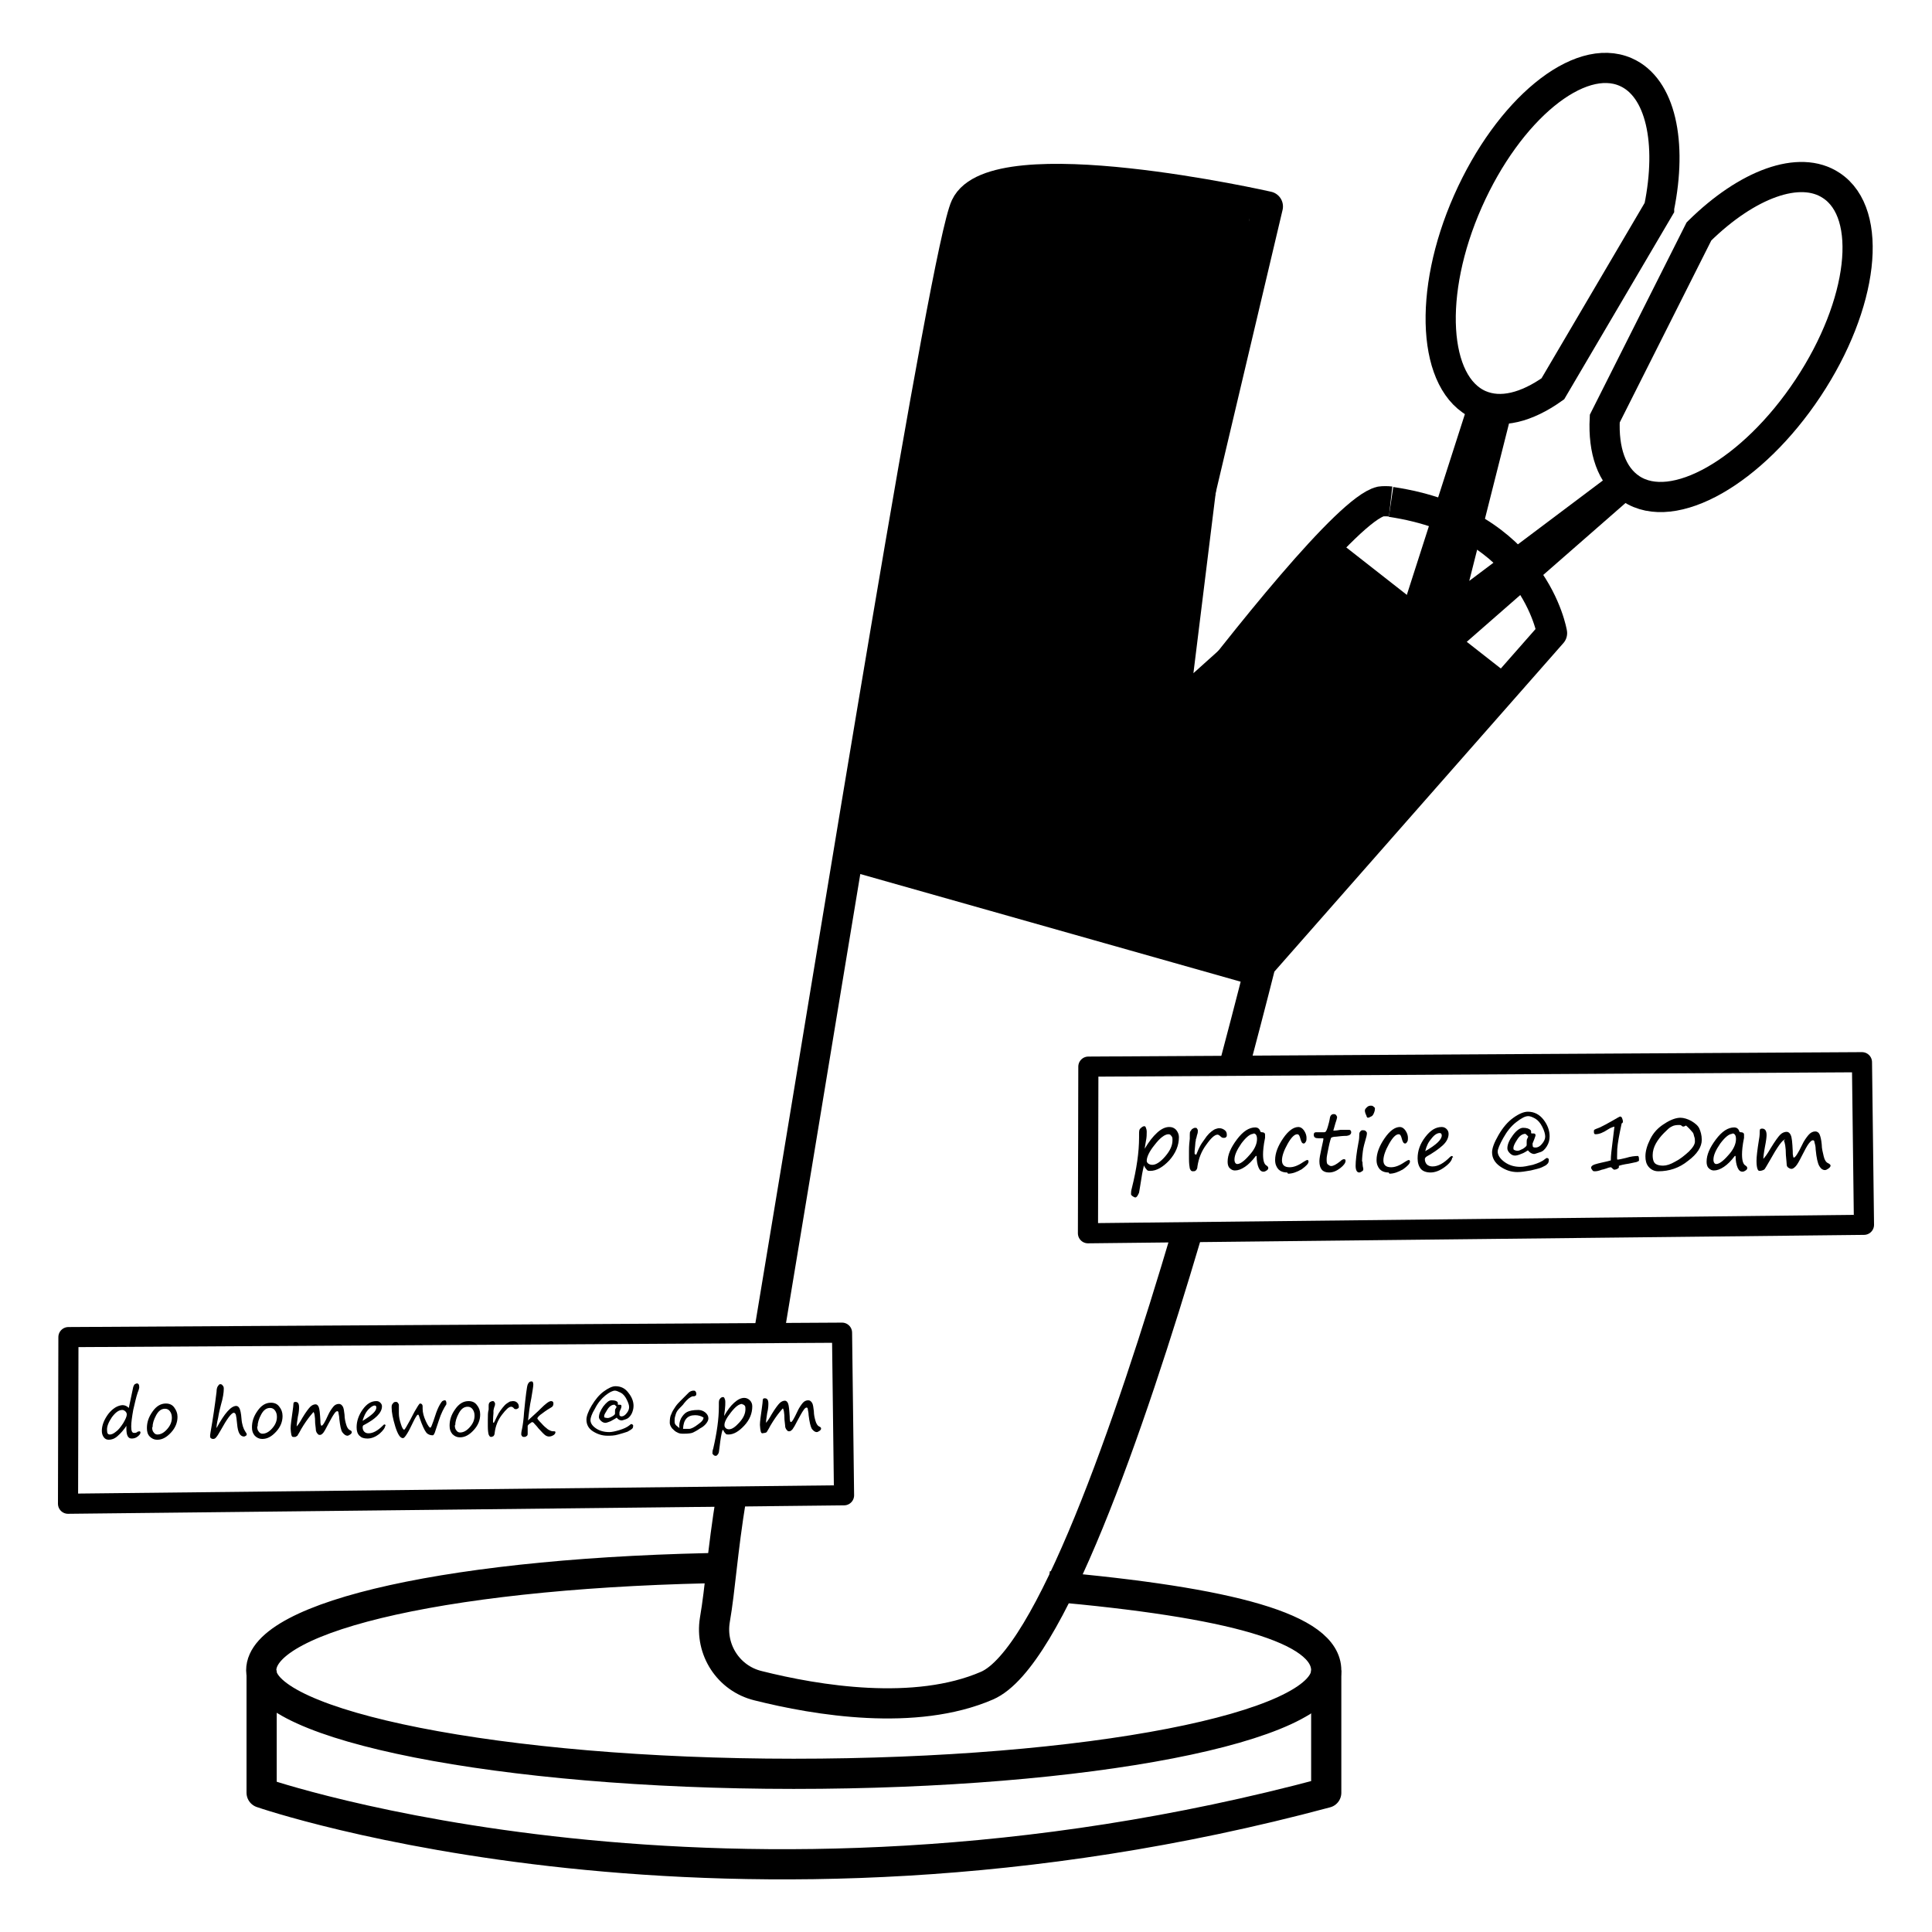
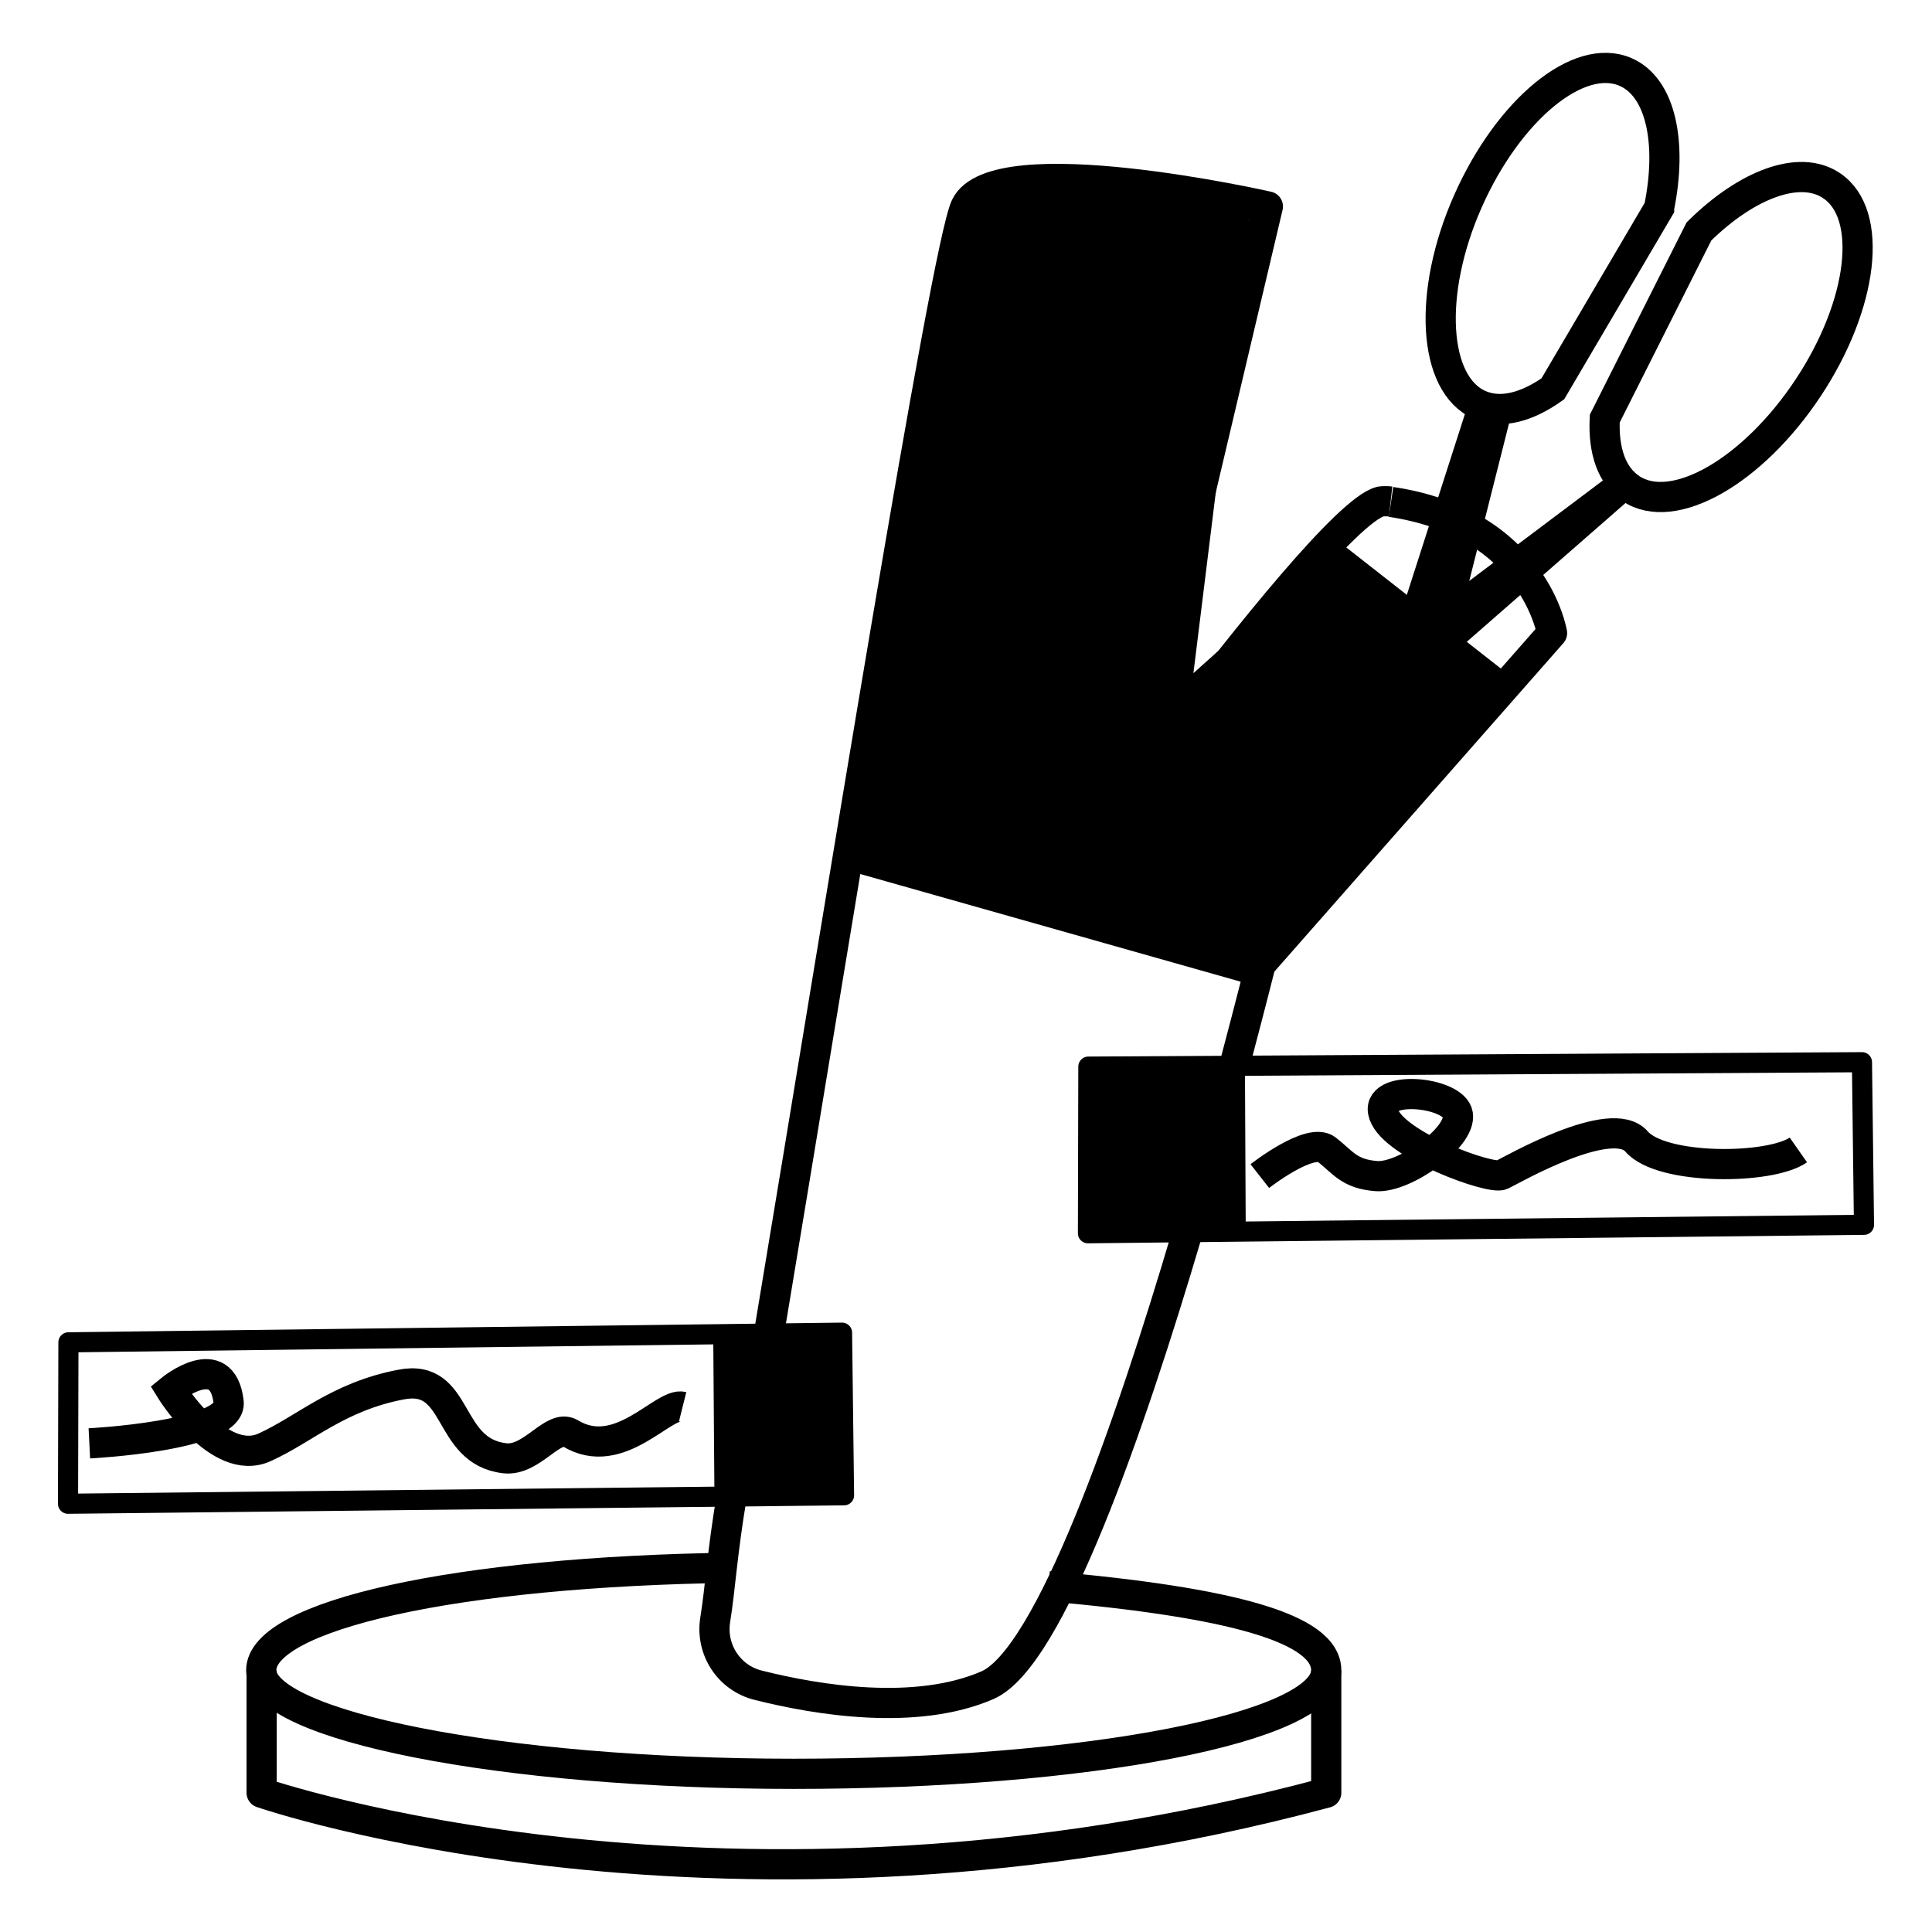
<svg xmlns="http://www.w3.org/2000/svg" id="Layer_1" data-name="Layer 1" viewBox="0 0 48 48">
  <defs>
    <style>
      .cls-1, .cls-2, .cls-3, .cls-4, .cls-5 {
        stroke: #000;
      }

      .cls-1, .cls-2, .cls-4 {
        fill: none;
      }

      .cls-1, .cls-2, .cls-5 {
        stroke-width: .75px;
      }

      .cls-1, .cls-4 {
        stroke-linejoin: round;
      }

      .cls-2, .cls-3, .cls-5 {
        stroke-miterlimit: 10;
      }

      .cls-4 {
        stroke-width: .5px;
      }
    </style>
  </defs>
  <path class="cls-2" d="M18.22,38.95c-6.91.09-11.73,1.19-11.73,2.55s5.92,2.57,13.23,2.57,13.23-1.15,13.23-2.57c0-1.04-2.34-1.69-6.9-2.09" />
  <path class="cls-1" d="M30.69,26.39c.39-1.47.63-2.43.63-2.43l7.24-8.23s-.44-2.73-4-3.26" />
-   <path class="cls-1" d="M18.17,37.18c-.23,1.41-.27,2.26-.41,3.07-.12.74.34,1.45,1.07,1.63,1.47.37,3.91.77,5.69,0,1.55-.67,3.54-6.41,4.96-11.21" />
+   <path class="cls-1" d="M29.49,30.66c-1.42,4.8-3.41,10.54-4.96,11.21-1.78.77-4.22.37-5.69,0-.73-.18-1.19-.89-1.07-1.63.13-.81.17-1.65.41-3.07" />
  <path class="cls-1" d="M34.55,12.46c-.09-.01-.18-.01-.25,0-.8.19-3.41,3.48-4.99,5.56-.28.37-.88.09-.77-.37l2.96-12.52s-6.79-1.54-7.51,0c-.5,1.06-3.15,17.6-4.88,27.97" />
  <polygon class="cls-3" points="24.44 5.19 30.55 5.37 28.99 17.99 33.3 14.12 36.67 16.76 31 23.92 21.39 21.2 24.44 5.19" />
  <path class="cls-1" d="M32.95,41.5v3.04c-14.91,4-26.45,0-26.45,0v-3.04" />
-   <g>
-     <path d="M28.42,28.96c-.03.12-.06.28-.09.49l-.03.18s-.02.05-.04.08-.04.04-.05.04c-.02,0-.04-.01-.07-.03-.03-.02-.04-.04-.04-.05,0-.04,0-.08.02-.15.12-.48.18-.9.18-1.26v-.08c0-.07,0-.12.04-.15.03-.03.06-.05.09-.05.02,0,.03.01.04.04.01.02.02.06.02.1,0,.06,0,.14-.02.23-.02.11-.03.18-.03.19.1-.17.2-.3.31-.4s.21-.14.3-.14c.07,0,.12.02.17.07.04.05.07.11.07.18,0,.21-.08.4-.24.58-.16.17-.32.26-.47.26-.04,0-.07,0-.09-.03s-.05-.05-.07-.11ZM29.03,28.18c-.09,0-.21.09-.34.26-.14.17-.2.31-.2.4,0,.02.01.05.04.07.03.02.06.03.1.03.09,0,.2-.07.32-.21.12-.14.18-.27.18-.4,0-.05,0-.08-.03-.11-.02-.03-.04-.04-.07-.04Z" />
-     <path d="M29.72,28.69s.01-.03.02-.05c.04-.1.08-.18.12-.24s.08-.11.12-.17c.04-.05.08-.09.12-.12s.07-.05.1-.06c.03-.01.06-.02.09-.02.06,0,.1.02.14.05.04.03.05.07.05.12,0,.02,0,.04-.02.05-.01.02-.03.02-.06.02-.03,0-.05-.01-.08-.04-.02-.02-.05-.04-.07-.04-.07,0-.16.08-.28.25-.12.16-.19.34-.22.54,0,.05-.02.08-.04.1-.02.02-.04.02-.08.02-.03,0-.05-.02-.07-.07-.01-.05-.02-.13-.02-.24,0-.03,0-.1,0-.2,0-.12.01-.22.02-.3,0-.01,0-.04,0-.09,0-.05,0-.08.02-.1s.02-.04.04-.05.04-.03.07-.03.04,0,.05.02c.01.01.02.03.02.05,0,.03,0,.06-.02.11-.01.05-.02.09-.03.11,0,.02,0,.04-.01.07,0,.03-.01.1-.02.22v.04s0,.03,0,.03Z" />
-     <path d="M31.2,28.72c-.09.12-.18.21-.27.27-.09.06-.17.09-.25.09-.05,0-.09-.02-.13-.06-.04-.04-.05-.1-.05-.16,0-.17.08-.35.23-.55.15-.2.3-.3.46-.3.05,0,.1.03.12.09,0,.02.02.03.04.03.05,0,.08.02.08.06,0,.02,0,.05,0,.08-.04.19-.05.33-.05.41,0,.16.03.25.09.28.03.02.04.04.04.06,0,.02-.01.04-.04.06-.03.02-.05.03-.08.03-.05,0-.09-.03-.12-.1-.03-.07-.05-.17-.05-.29ZM31.14,28.17c-.08,0-.18.08-.3.24-.11.16-.17.29-.17.4,0,.07.03.11.07.11.07,0,.17-.07.3-.22.13-.14.19-.28.19-.4,0-.09-.03-.14-.09-.14Z" />
-     <path d="M31.98,29.13c-.1,0-.17-.03-.22-.08-.05-.06-.08-.13-.08-.23,0-.17.07-.35.2-.54.13-.19.26-.28.38-.28.05,0,.1.03.14.09.04.06.06.12.06.18,0,.04,0,.07-.02.1s-.03.04-.05.04c-.04,0-.06-.04-.08-.11-.02-.08-.04-.12-.08-.12-.07,0-.15.08-.24.24-.09.16-.14.3-.14.41s.06.17.19.17c.1,0,.21-.04.34-.13.05-.03.08-.05.1-.05s.03.01.03.04c0,.05-.06.11-.17.19-.12.07-.23.11-.34.11Z" />
-     <path d="M33.12,28.09c.07,0,.13-.01.19-.02.06,0,.11,0,.15,0,.05,0,.08,0,.09.01s.02.03.02.05c0,.05-.04.08-.11.09-.09,0-.18.01-.26.02-.08,0-.12.02-.13.03,0,0-.03.08-.06.23-.03.15-.05.24-.05.29,0,.07,0,.12.03.14s.05.04.08.04c.06,0,.13-.04.23-.12.04-.04.07-.05.09-.05.03,0,.04.01.04.04,0,.05-.04.11-.13.18-.09.07-.18.11-.28.11-.16,0-.24-.09-.24-.28,0-.07.02-.17.05-.31.03-.14.05-.22.05-.25,0,0,0-.01-.02-.01h-.1c-.08,0-.12-.02-.12-.09,0-.04.02-.06.06-.06h.2s.03,0,.04-.02c.01-.01.03-.05.05-.12.02-.07.04-.14.05-.21s.05-.1.09-.1c.03,0,.05,0,.07.03s.02.04.02.05c0,0-.01.06-.04.14l-.06.21Z" />
-     <path d="M33.85,28.86s0,.11.02.17c0,.01,0,.02,0,.03,0,.01-.01.03-.03.04s-.04.03-.07.03c-.06,0-.09-.06-.09-.17s.02-.31.07-.57c.02-.09.02-.15.02-.17,0-.04,0-.08.02-.1.02-.03.04-.04.06-.04.03,0,.06,0,.08.02.02.02.03.03.03.05s0,.04-.01.08c-.05.17-.08.29-.09.37s-.02.16-.02.26ZM33.98,27.77s-.02-.01-.03-.04c0,0,0-.02-.01-.03-.02-.04-.03-.08-.03-.11,0-.03.02-.05.05-.08.03-.03.06-.04.1-.04.02,0,.04,0,.06.02s.04.03.04.04c0,.02,0,.06-.02.11-.02.05-.04.09-.08.1-.03.02-.06.03-.08.03Z" />
-     <path d="M34.5,29.13c-.1,0-.17-.03-.22-.08-.05-.06-.08-.13-.08-.23,0-.17.07-.35.2-.54.13-.19.26-.28.38-.28.05,0,.1.03.14.09.04.06.06.12.06.18,0,.04,0,.07-.02.1s-.03.04-.05.04c-.04,0-.06-.04-.08-.11-.02-.08-.04-.12-.08-.12-.07,0-.15.08-.24.24-.09.16-.14.3-.14.41s.06.17.19.17c.1,0,.21-.04.34-.13.05-.03.08-.05.1-.05s.03.01.03.04c0,.05-.06.11-.17.19-.12.07-.23.11-.34.11Z" />
-     <path d="M36.08,28.75c0,.07-.06.15-.18.24s-.24.14-.36.14c-.1,0-.19-.03-.24-.09s-.08-.15-.08-.26c0-.19.06-.36.19-.53.13-.17.26-.25.41-.25.05,0,.09.02.12.05.03.03.05.07.05.12,0,.1-.05.2-.15.29-.1.09-.23.18-.39.27-.03.02-.05.04-.05.07,0,.05.02.1.05.13.03.03.08.05.14.05.14,0,.28-.08.43-.23.02-.02.04-.03.05-.03.02,0,.03.02.03.05ZM35.41,28.6c.28-.16.41-.29.41-.39,0-.04-.02-.06-.05-.06-.06,0-.13.04-.2.13-.08.09-.13.19-.16.32Z" />
-     <path d="M37.96,28.58s-.1.07-.17.09c-.07.03-.12.04-.15.04-.05,0-.09-.02-.13-.06-.04-.04-.06-.08-.06-.12,0-.1.05-.21.14-.33.09-.12.18-.18.25-.18.09,0,.15.02.19.06,0,0,.01.02.01.03,0,0,0,.02,0,.03s0,.02.02.02c0,0,.01,0,.02,0s.02,0,.02,0c.04,0,.05.02.05.05,0,0-.01.04-.03.09-.02.05-.03.08-.04.1s0,.04,0,.07.02.04.07.04c.06,0,.11-.03.16-.09.05-.06.08-.12.08-.18s-.02-.14-.07-.24c-.05-.1-.11-.17-.18-.21-.07-.04-.13-.06-.17-.06-.08,0-.17.05-.3.15s-.23.23-.32.39c-.09.16-.14.28-.14.34,0,.09.06.18.17.26.11.08.24.12.39.12.08,0,.18-.02.31-.05.13-.04.23-.08.3-.14.03-.02.04-.03.05-.03,0,0,.02,0,.03.01.01,0,.02.02.02.03,0,.05-.01.09-.04.11-.02.03-.07.05-.13.08s-.16.05-.28.08c-.12.02-.23.04-.33.04-.16,0-.3-.05-.43-.14s-.2-.21-.2-.35c0-.1.05-.24.16-.43s.23-.33.37-.43.26-.15.36-.15c.16,0,.29.07.39.2.1.13.15.27.15.41,0,.09-.02.17-.07.25-.05.08-.1.13-.18.15-.07.02-.11.04-.13.04-.06,0-.11-.03-.16-.09ZM37.9,28.17c-.08,0-.15.05-.21.15-.06.09-.09.16-.09.2,0,.03,0,.04.02.05s.04.02.09.02c.03,0,.07-.02.13-.05.06-.04.09-.07.09-.09,0,0,0-.03,0-.08,0-.03,0-.06.02-.09.01-.03.02-.04.02-.04,0,0-.02-.03-.06-.06Z" />
-     <path d="M40.22,28.95v.06s-.04.05-.12.05c0,0-.02-.01-.04-.03-.02-.02-.03-.03-.04-.03,0,0-.04,0-.11.03-.06.02-.1.03-.11.03-.08.03-.13.04-.17.04s-.05,0-.07-.03-.03-.04-.03-.06c0-.03.03-.06.09-.08s.11-.03.15-.04c.14-.03.22-.05.25-.06,0-.12.02-.27.04-.43l.05-.41s-.09.02-.16.07c-.12.08-.22.12-.31.12-.03,0-.04-.02-.04-.06,0-.03,0-.04.01-.05s.06-.03.14-.06c.08-.04.18-.09.3-.16.12-.07.19-.11.2-.11.02,0,.04.01.05.04.01.03.02.05.02.08,0,.02,0,.04-.03.05-.06.28-.1.49-.11.64,0,.15-.01.23,0,.26.05,0,.12-.02.21-.04.13-.04.23-.05.31-.05.02.03.02.05.02.08s0,.04,0,.04c0,0-.03.02-.06.03-.04.01-.1.02-.19.04-.13.02-.22.04-.26.06Z" />
-     <path d="M41.2,29.1c-.1,0-.18-.04-.24-.11-.06-.07-.08-.16-.08-.26,0-.13.04-.27.12-.43.08-.16.19-.28.35-.38.15-.1.29-.15.4-.15.08,0,.18.03.27.08.1.06.17.12.2.19s.06.16.06.28c0,.17-.11.35-.34.52-.22.18-.47.26-.74.26ZM41.89,27.96s-.04.03-.07.03c0,0-.02,0-.04-.02s-.04-.02-.06-.02c-.08,0-.14.01-.19.04-.05.02-.11.08-.19.16-.08.08-.15.17-.2.26-.05.09-.08.19-.08.29,0,.12.03.19.08.22.05.03.11.04.18.04.08,0,.18-.03.3-.1.12-.06.23-.15.34-.25.1-.1.15-.18.15-.25,0-.04,0-.08-.02-.13-.01-.05-.02-.08-.04-.1s-.04-.05-.08-.09-.07-.07-.09-.08Z" />
-     <path d="M43.1,28.72c-.09.12-.18.21-.27.27-.09.06-.17.09-.25.09-.05,0-.09-.02-.13-.06-.04-.04-.05-.1-.05-.16,0-.17.08-.35.23-.55.15-.2.3-.3.46-.3.05,0,.1.03.12.09,0,.02.02.03.04.03.05,0,.08.02.08.06,0,.02,0,.05,0,.08-.04.19-.05.33-.05.41,0,.16.03.25.09.28.03.02.04.04.04.06,0,.02-.01.04-.04.06-.03.02-.05.03-.08.03-.05,0-.09-.03-.12-.1-.03-.07-.05-.17-.05-.29ZM43.04,28.17c-.08,0-.18.08-.3.24-.11.16-.17.29-.17.4,0,.07.03.11.07.11.07,0,.17-.07.3-.22.13-.14.19-.28.19-.4,0-.09-.03-.14-.09-.14Z" />
-     <path d="M44.35,28.31c-.06,0-.19.18-.39.54-.07.12-.11.19-.12.2-.01.01-.03.02-.06.03s-.05.01-.07.01c-.04,0-.07-.08-.07-.25,0-.1.02-.27.06-.52.02-.1.02-.17.02-.22s.02-.06.06-.06c.07,0,.11.05.11.16,0,.05-.01.14-.04.29-.03.16-.04.26-.04.3.04-.04.1-.12.18-.26.11-.18.19-.29.24-.34.05-.05.11-.07.16-.07.04,0,.08.03.1.08.03.06.04.19.05.4,0,.05,0,.09.01.12,0,.03.01.04.02.04.03,0,.1-.1.2-.31.05-.11.11-.19.16-.25.05-.06.11-.09.17-.09.05,0,.09.03.11.08.02.05.04.13.05.24,0,.11.03.21.05.3s.06.15.11.17c.04.02.06.04.06.06s-.02.05-.05.07c-.03.02-.06.04-.09.04-.05,0-.1-.03-.14-.1s-.07-.2-.09-.41c0-.08-.02-.15-.03-.18,0-.04-.02-.05-.04-.05-.03,0-.06.03-.1.08-.04.05-.1.16-.18.32-.06.12-.11.21-.15.25s-.07.06-.1.06c-.03,0-.05-.01-.08-.03s-.04-.05-.04-.08-.01-.11-.02-.23c0-.21-.03-.33-.05-.36Z" />
-   </g>
  <polygon class="cls-4" points="27.04 26.5 27.03 30.64 46.31 30.43 46.26 26.39 27.04 26.5" />
-   <polygon class="cls-4" points="1.7 33.22 1.69 37.36 20.97 37.15 20.92 33.11 1.7 33.22" />
-   <g>
-     <path d="M3.15,35.41c-.07.11-.15.2-.23.27s-.15.09-.22.09c-.05,0-.09-.02-.12-.06-.03-.04-.05-.09-.05-.16,0-.13.05-.27.16-.42.11-.14.23-.21.35-.22.06,0,.11.02.16.07l.11-.52s.02-.06.04-.07c.02-.01.04-.02.05-.02.04,0,.06.03.06.1,0,.01-.01.06-.04.13-.04.12-.07.26-.11.43-.03.17-.05.31-.05.41,0,.11.02.16.07.16.03,0,.06,0,.09-.03.01,0,.03-.01.04-.01.02,0,.03.01.03.03,0,.03-.02.06-.07.1-.05.04-.1.05-.15.05-.09,0-.13-.08-.13-.25,0-.03,0-.06,0-.09ZM3.04,35.03c-.09,0-.17.06-.26.18-.08.12-.13.23-.12.33,0,.07.02.1.07.1.04,0,.09-.02.15-.07.06-.04.12-.12.18-.21.06-.1.09-.17.09-.22,0-.02-.01-.05-.03-.07-.02-.02-.05-.04-.08-.04Z" />
-     <path d="M3.9,35.77c-.07,0-.13-.03-.18-.08-.05-.05-.07-.12-.07-.21,0-.14.04-.27.14-.41.09-.13.2-.2.33-.2.09,0,.16.03.21.1.05.07.08.14.08.23,0,.14-.05.27-.16.39-.11.12-.22.18-.34.18ZM3.78,35.46c0,.05.01.1.04.13.02.03.05.05.09.05.08,0,.16-.04.24-.13.08-.09.12-.18.12-.29,0-.07-.02-.12-.05-.16-.03-.04-.07-.06-.12-.06-.09,0-.16.05-.22.16s-.09.21-.09.3Z" />
-     <path d="M5.38,35.48c.2-.37.36-.55.49-.55.03,0,.06.02.08.06.02.04.04.12.05.26.01.14.05.25.09.31.02.03.04.06.04.07,0,.01,0,.03-.02.04s-.03.02-.05.02c-.04,0-.08-.02-.11-.07-.03-.05-.05-.13-.06-.25-.01-.11-.02-.18-.03-.22-.01-.03-.03-.05-.05-.05-.06,0-.17.15-.33.44-.05.09-.09.15-.11.17-.02.03-.05.04-.07.04-.02,0-.04,0-.06-.02-.02-.01-.02-.03-.02-.05,0-.01,0-.04.01-.09.06-.34.11-.68.15-1.01,0-.08.02-.13.04-.15.02-.03.03-.04.05-.04.02,0,.04,0,.06.03.02.02.03.04.03.08,0,.1-.02.23-.07.4-.02.08-.05.19-.07.32-.03.13-.04.21-.04.24,0,0,0,0,0,0h0Z" />
-     <path d="M6.51,35.75c-.07,0-.13-.03-.18-.08-.05-.06-.07-.12-.07-.21,0-.14.04-.27.14-.41.09-.13.2-.2.33-.2.09,0,.16.03.21.1.05.06.08.14.08.23,0,.14-.05.27-.16.39-.11.12-.22.18-.34.18ZM6.39,35.44c0,.05.01.1.04.13.02.03.05.05.09.05.08,0,.16-.04.24-.13.08-.09.12-.18.12-.29,0-.07-.02-.12-.05-.16-.03-.04-.07-.06-.12-.06-.09,0-.16.05-.22.16-.06.11-.09.21-.09.3Z" />
-     <path d="M7.8,35.07s-.15.15-.32.44c-.05.1-.09.15-.09.16,0,0-.03.02-.05.03-.02,0-.04,0-.06,0-.04,0-.05-.07-.06-.21,0-.08.02-.22.05-.43.01-.08.02-.14.02-.18,0-.04.02-.05.05-.05.06,0,.09.04.09.13,0,.04,0,.12-.03.24-.02.13-.03.21-.03.24.03-.03.08-.1.14-.21.09-.15.16-.24.2-.28.04-.04.09-.06.13-.06.03,0,.06.02.08.07.02.05.03.16.04.33,0,.04,0,.08.01.1,0,.02.01.03.02.03.03,0,.08-.08.16-.26.04-.09.09-.16.13-.21s.09-.07.14-.07c.04,0,.07.02.1.07.02.04.03.11.04.2,0,.09.02.17.04.24.02.07.05.12.09.14.03.01.05.03.05.05s-.01.04-.04.06c-.03.02-.05.03-.07.03-.04,0-.08-.03-.12-.08s-.06-.17-.08-.34c0-.07-.02-.12-.02-.15,0-.03-.02-.04-.03-.04-.02,0-.05.02-.08.07-.03.04-.08.13-.15.26-.05.1-.09.17-.12.21-.03.03-.05.05-.08.05-.02,0-.04,0-.06-.03-.02-.02-.03-.04-.04-.07,0-.03-.01-.09-.02-.19,0-.17-.02-.27-.05-.29Z" />
-     <path d="M9.57,35.42c0,.05-.05.12-.14.2-.1.08-.2.12-.3.12-.09,0-.15-.02-.2-.07-.05-.05-.07-.12-.07-.21,0-.15.05-.3.15-.44.1-.14.21-.21.34-.21.04,0,.07.01.1.04.03.03.04.06.04.09,0,.08-.04.16-.12.24-.08.08-.19.15-.32.22-.03.01-.04.03-.04.06,0,.04.01.08.04.11.03.03.06.04.11.04.11,0,.23-.07.35-.19.02-.02.03-.03.04-.03.02,0,.03.01.03.04ZM9.01,35.3c.23-.14.34-.24.34-.33,0-.03-.01-.05-.04-.05-.05,0-.1.04-.17.11-.06.07-.1.16-.13.26Z" />
-     <path d="M10.37,35.15s-.05.06-.11.19c-.05.1-.09.19-.14.27s-.08.12-.11.12c-.07,0-.13-.1-.19-.29-.06-.2-.09-.35-.09-.47,0-.04,0-.07.03-.1.02-.03.04-.04.07-.04,0,0,.01,0,.02,0,0,0,.02,0,.04.03s.02.03.02.05h0s0,.04,0,.08c0,.03,0,.08,0,.13,0,.08.02.17.05.26.03.1.06.14.08.14.02,0,.06-.08.15-.24.05-.1.09-.17.11-.21l.03-.05c.04-.07.07-.12.1-.15.05,0,.07.03.07.07,0,.01,0,.02,0,.03,0,0,0,.02,0,.03,0,.1.03.2.08.31s.09.16.11.16c.02,0,.04-.06.08-.17.05-.16.09-.27.13-.35.04-.08.07-.12.09-.14.02-.01.04-.02.06-.02.01,0,.02,0,.03.02,0,.01.01.02.01.04,0,.02,0,.03,0,.04-.06.09-.13.22-.19.41-.05.16-.09.26-.1.3-.02.04-.03.06-.05.06-.06,0-.12-.02-.16-.07-.04-.05-.1-.17-.17-.38,0-.02-.02-.04-.02-.06Z" />
-     <path d="M11.42,35.71c-.07,0-.13-.03-.18-.08-.05-.06-.07-.12-.07-.21,0-.14.04-.27.14-.41.09-.13.2-.2.33-.2.09,0,.16.03.21.1.05.06.08.14.08.23,0,.14-.05.27-.16.39-.11.12-.22.18-.34.18ZM11.3,35.41c0,.05.01.1.04.13.02.03.05.05.09.05.08,0,.16-.04.24-.13.08-.09.12-.18.12-.29,0-.07-.02-.12-.05-.16-.03-.04-.07-.06-.12-.06-.09,0-.16.05-.22.16-.06.11-.09.21-.09.3Z" />
-     <path d="M12.27,35.35s.01-.02.02-.04c.04-.08.07-.15.1-.2.03-.05.06-.09.1-.14s.07-.08.1-.1c.03-.02.06-.04.08-.05.02,0,.05-.01.07-.01.05,0,.08.01.11.04s.04.06.04.1c0,.02,0,.03-.02.04-.01.01-.03.02-.05.02s-.04,0-.06-.03c-.02-.02-.04-.03-.06-.03-.06,0-.13.07-.23.2-.1.13-.16.28-.18.45,0,.04-.02.07-.03.08-.02.01-.04.02-.06.02-.03,0-.04-.02-.06-.06-.01-.04-.02-.1-.02-.2,0-.03,0-.08,0-.17,0-.1,0-.18.02-.25,0,0,0-.03,0-.07,0-.04,0-.07.01-.08,0-.02.02-.03.03-.04.02-.01.04-.02.06-.02.02,0,.03,0,.04.02.01.01.02.03.02.04,0,.02,0,.05-.02.09-.01.04-.02.07-.02.09,0,.02,0,.04,0,.06,0,.02-.01.08-.01.18v.03s0,.02,0,.02Z" />
-     <path d="M13.12,35.29s.05-.05.14-.13c.08-.07.14-.13.17-.16.12-.12.21-.19.26-.19.04,0,.06.02.06.06,0,.05-.02.08-.06.1-.05.03-.12.07-.21.14-.09.06-.13.11-.13.13,0,.01.03.05.1.12.06.07.12.12.16.15.05.03.09.05.13.05h.03s.03,0,.03.02c0,.02-.01.05-.04.07-.03.02-.07.04-.12.04-.03,0-.06-.01-.09-.03-.03-.02-.09-.08-.17-.17-.06-.08-.11-.12-.12-.14-.02-.01-.03-.02-.04-.02,0,0-.02.01-.06.04s-.05.05-.05.06c0,.01,0,.07,0,.16v.04s0,.04-.03.05c-.02.02-.04.02-.06.02-.02,0-.04,0-.05-.02-.01-.01-.02-.03-.02-.04,0-.02,0-.06.02-.14.02-.1.04-.24.05-.41.04-.41.07-.64.09-.69.02-.05.05-.08.09-.08.01,0,.03,0,.04.02,0,.01.01.03.01.06,0,.04-.02.16-.05.34-.04.18-.06.37-.08.54Z" />
-     <path d="M15.31,35.23s-.08.05-.14.08c-.05.02-.1.04-.13.04-.04,0-.08-.02-.11-.05-.03-.03-.05-.06-.05-.09,0-.08.04-.17.11-.27.08-.1.14-.15.2-.15.07,0,.12.01.15.04,0,0,.01.01.01.03,0,0,0,.02,0,.03,0,0,0,.01.01.01,0,0,.01,0,.02,0,0,0,.01,0,.02,0,.03,0,.04.01.04.04,0,0,0,.03-.02.07-.02.04-.03.07-.03.08,0,.01,0,.03,0,.06,0,.02.02.04.05.04.05,0,.09-.03.13-.08.04-.05.06-.1.06-.15s-.02-.11-.06-.19c-.04-.08-.09-.14-.15-.17-.06-.03-.11-.05-.14-.05-.06,0-.14.04-.24.12-.1.08-.19.19-.26.33-.08.13-.11.23-.11.28,0,.08.05.15.14.21.09.06.2.09.33.09.06,0,.15-.02.25-.05.1-.03.19-.07.25-.12.02-.02.04-.03.04-.03,0,0,.02,0,.03.01s.02.01.02.02c0,.04,0,.07-.03.09-.02.02-.06.04-.11.07-.05.02-.13.04-.23.07s-.19.03-.27.03c-.13,0-.25-.04-.36-.11-.11-.07-.16-.17-.16-.29,0-.08.04-.2.13-.35.09-.15.19-.27.3-.35.11-.08.21-.13.29-.13.13,0,.24.05.32.16.09.11.13.22.13.33,0,.07-.02.14-.05.2-.04.07-.08.11-.14.13-.06.02-.09.03-.1.03-.05,0-.09-.02-.13-.07ZM15.26,34.9c-.06,0-.12.04-.17.12-.05.08-.08.13-.08.16,0,.02,0,.04.02.04.01,0,.03.01.07.01.02,0,.06-.01.11-.04.05-.03.07-.05.07-.07,0,0,0-.03,0-.06,0-.02,0-.05.02-.07.01-.02.02-.04.02-.04,0,0-.02-.02-.05-.05Z" />
-     <path d="M17.25,34.69s-.03,0-.04,0c-.07.02-.14.08-.22.18-.01.02-.04.05-.07.08-.04.04-.07.07-.09.1-.02.03-.04.07-.05.12-.02.05-.02.1-.02.14,0,.03,0,.05.02.08.01.02.05.05.1.09-.01-.08,0-.16.04-.24.04-.07.09-.13.15-.16.06-.03.15-.05.28-.05.06,0,.12.02.17.06.05.04.08.09.08.15,0,.04-.02.08-.05.12-.03.04-.08.09-.16.13-.07.05-.13.08-.17.1-.04.02-.12.03-.23.03-.06,0-.11,0-.16-.03-.05-.02-.09-.06-.13-.1-.04-.05-.06-.1-.06-.14,0-.09.01-.17.04-.22.02-.06.06-.12.1-.18.04-.06.09-.11.13-.15.01-.01.04-.04.07-.07.06-.06.11-.11.14-.14.04-.03.08-.04.11-.04.02,0,.04,0,.05.02s.02.03.02.05c0,.04-.01.06-.03.06ZM17.48,35.22c-.06-.04-.13-.06-.21-.06-.19,0-.29.11-.3.34.02,0,.04,0,.07,0h.08c.05,0,.13-.04.22-.11.1-.07.14-.12.14-.18Z" />
-     <path d="M17.95,35.53c-.03.1-.05.23-.07.4l-.02.15s-.01.04-.03.06c-.02.02-.03.03-.04.03-.02,0-.04,0-.06-.02s-.03-.03-.03-.04c0-.03,0-.07.02-.12.09-.39.14-.74.14-1.04v-.07c0-.06,0-.1.03-.13.02-.03.05-.04.07-.04.01,0,.03,0,.04.03.01.02.02.05.02.09,0,.05,0,.11-.01.19-.01.09-.02.15-.02.16.08-.14.16-.25.25-.33.09-.08.17-.12.25-.12.05,0,.1.02.14.06.04.04.06.09.06.15,0,.17-.06.33-.2.48-.13.14-.26.22-.39.22-.03,0-.06,0-.07-.02-.02-.02-.04-.04-.06-.09ZM18.44,34.88c-.08,0-.17.07-.28.21-.11.14-.17.25-.16.33,0,.02.01.04.03.06.02.02.05.03.08.03.08,0,.16-.06.26-.17.1-.11.15-.22.15-.33,0-.04,0-.07-.02-.09-.02-.02-.04-.03-.06-.03Z" />
-     <path d="M19.46,34.98s-.15.15-.32.44c-.05.1-.09.15-.09.16,0,0-.03.02-.05.02s-.04.01-.06.01c-.04,0-.05-.07-.06-.21,0-.08.02-.22.05-.43.01-.08.02-.14.02-.18,0-.04.02-.05.05-.05.06,0,.09.04.09.13,0,.04,0,.12-.03.24-.02.13-.03.21-.03.24.03-.03.08-.1.14-.21.09-.15.16-.24.2-.28.04-.04.09-.06.13-.06.03,0,.06.02.08.07s.03.16.04.33c0,.04,0,.08.01.1,0,.02.01.03.02.03.03,0,.08-.09.16-.26.04-.09.09-.16.13-.21.04-.05.09-.07.14-.07.04,0,.07.02.1.07.02.04.03.11.04.2,0,.09.02.17.04.24.02.07.05.12.09.14.03.01.05.03.05.05s-.01.04-.04.06c-.03.02-.05.03-.07.03-.04,0-.08-.03-.12-.08-.03-.05-.06-.17-.08-.34,0-.07-.02-.12-.02-.15,0-.03-.02-.04-.03-.04-.02,0-.05.02-.08.07-.03.04-.08.13-.15.26-.05.1-.09.17-.12.21-.03.03-.05.05-.08.05-.02,0-.04,0-.06-.03-.02-.02-.03-.04-.04-.07,0-.03-.01-.09-.02-.19,0-.17-.02-.27-.05-.29Z" />
-   </g>
+   <polygon class="cls-4" points="1.7 33.35 1.69 37.36 20.97 37.15 20.92 33.11 1.7 33.35" />
  <path class="cls-2" d="M41.22,5.16c.33-1.62.04-2.99-.83-3.37-1.16-.51-2.91.93-3.92,3.21s-.87,4.55.29,5.06c.53.23,1.17.06,1.82-.4l2.64-4.49Z" />
  <path class="cls-2" d="M42.22,5.74c1.18-1.16,2.49-1.66,3.28-1.13,1.06.7.8,2.95-.58,5.03s-3.35,3.2-4.4,2.5c-.48-.32-.69-.95-.65-1.74l2.34-4.65Z" />
  <polyline class="cls-5" points="36.83 10.16 34.62 17.04 40.51 11.89 35.88 15.37 37.17 10.26" />
+   <polyline points="20.92 33.11 20.97 37.15 17.75 37.19 17.72 33.13" />
+   <path class="cls-2" d="M2.22,35.86s3.57-.18,3.46-1.03c-.16-1.35-1.44-.3-1.44-.3,0,0,1.2,1.94,2.33,1.43,1-.45,1.82-1.26,3.39-1.56,1.48-.29,1.1,1.66,2.58,1.83.68.08,1.2-.87,1.63-.62,1.22.74,2.31-.78,2.79-.66" />
+   <polygon points="27.04 26.5 27.03 30.64 30.95 30.6 30.93 26.48 27.04 26.5" />
+   <path class="cls-2" d="M31.3,29.22s1.25-.98,1.66-.66.56.61,1.24.66,2.11-.95,2.02-1.53-2.11-.77-1.84,0,2.66,1.63,2.93,1.5,2.73-1.55,3.35-.83,3.32.7,4.02.21" />
</svg>
